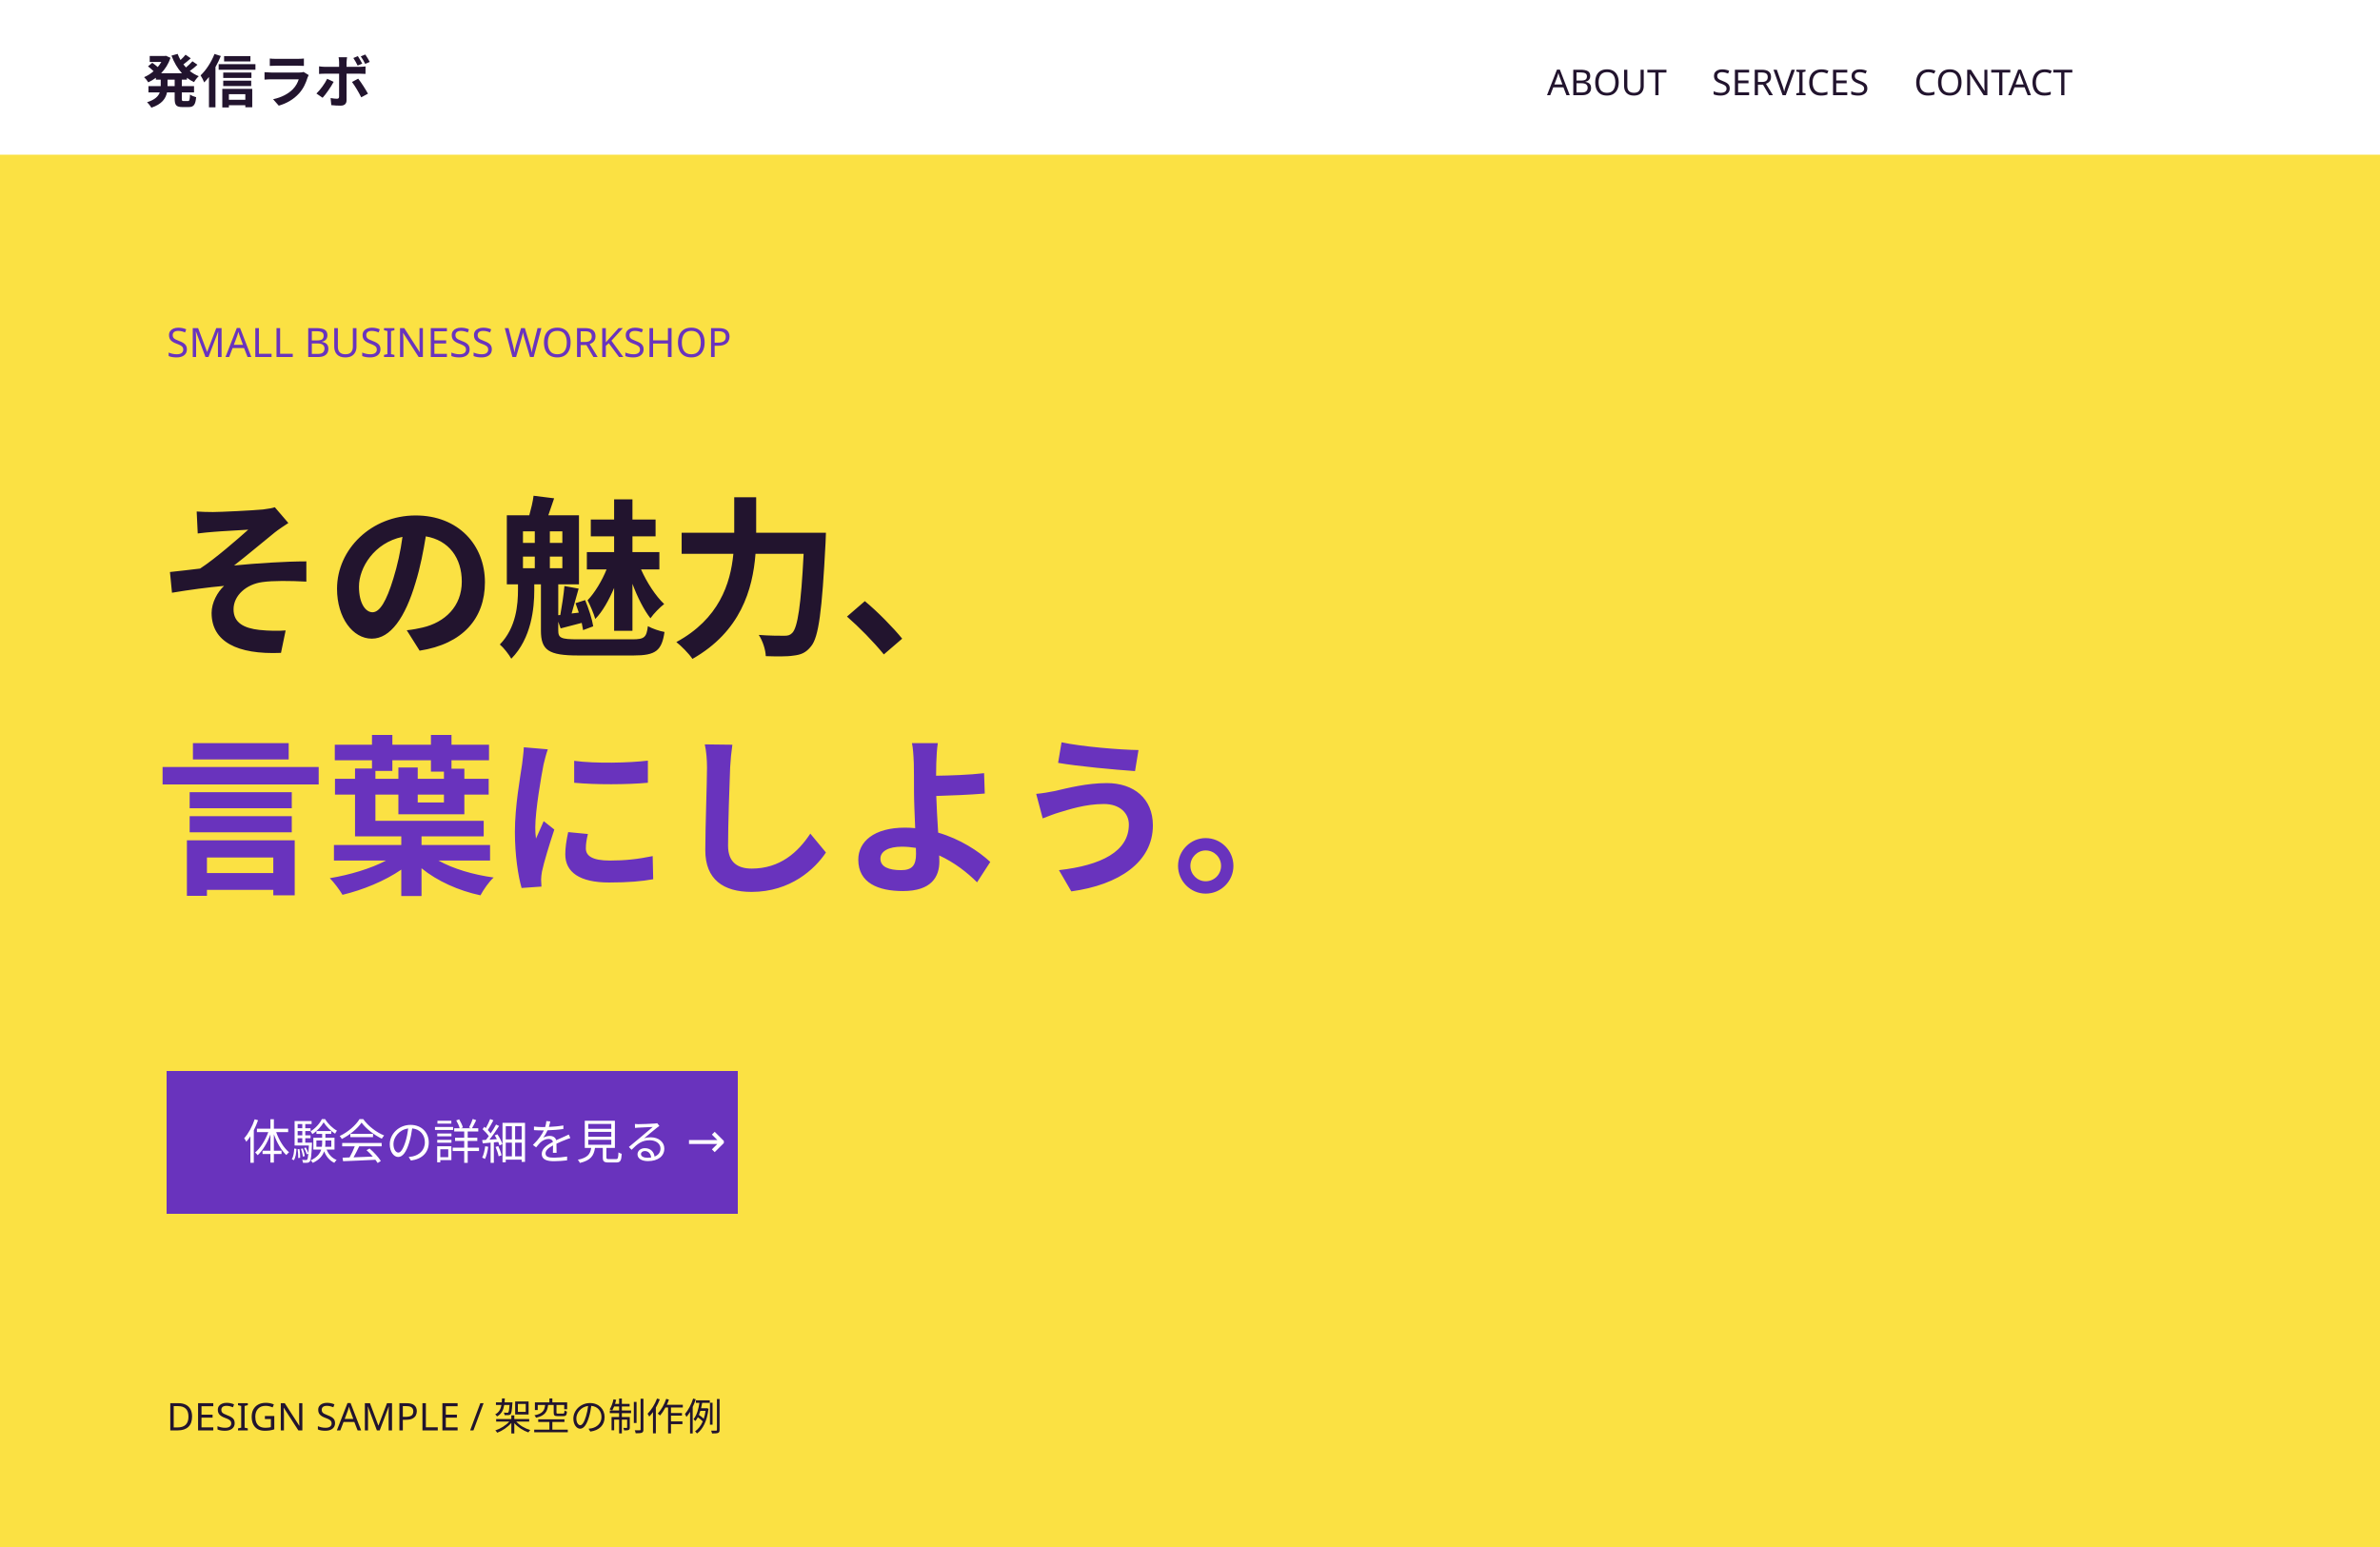
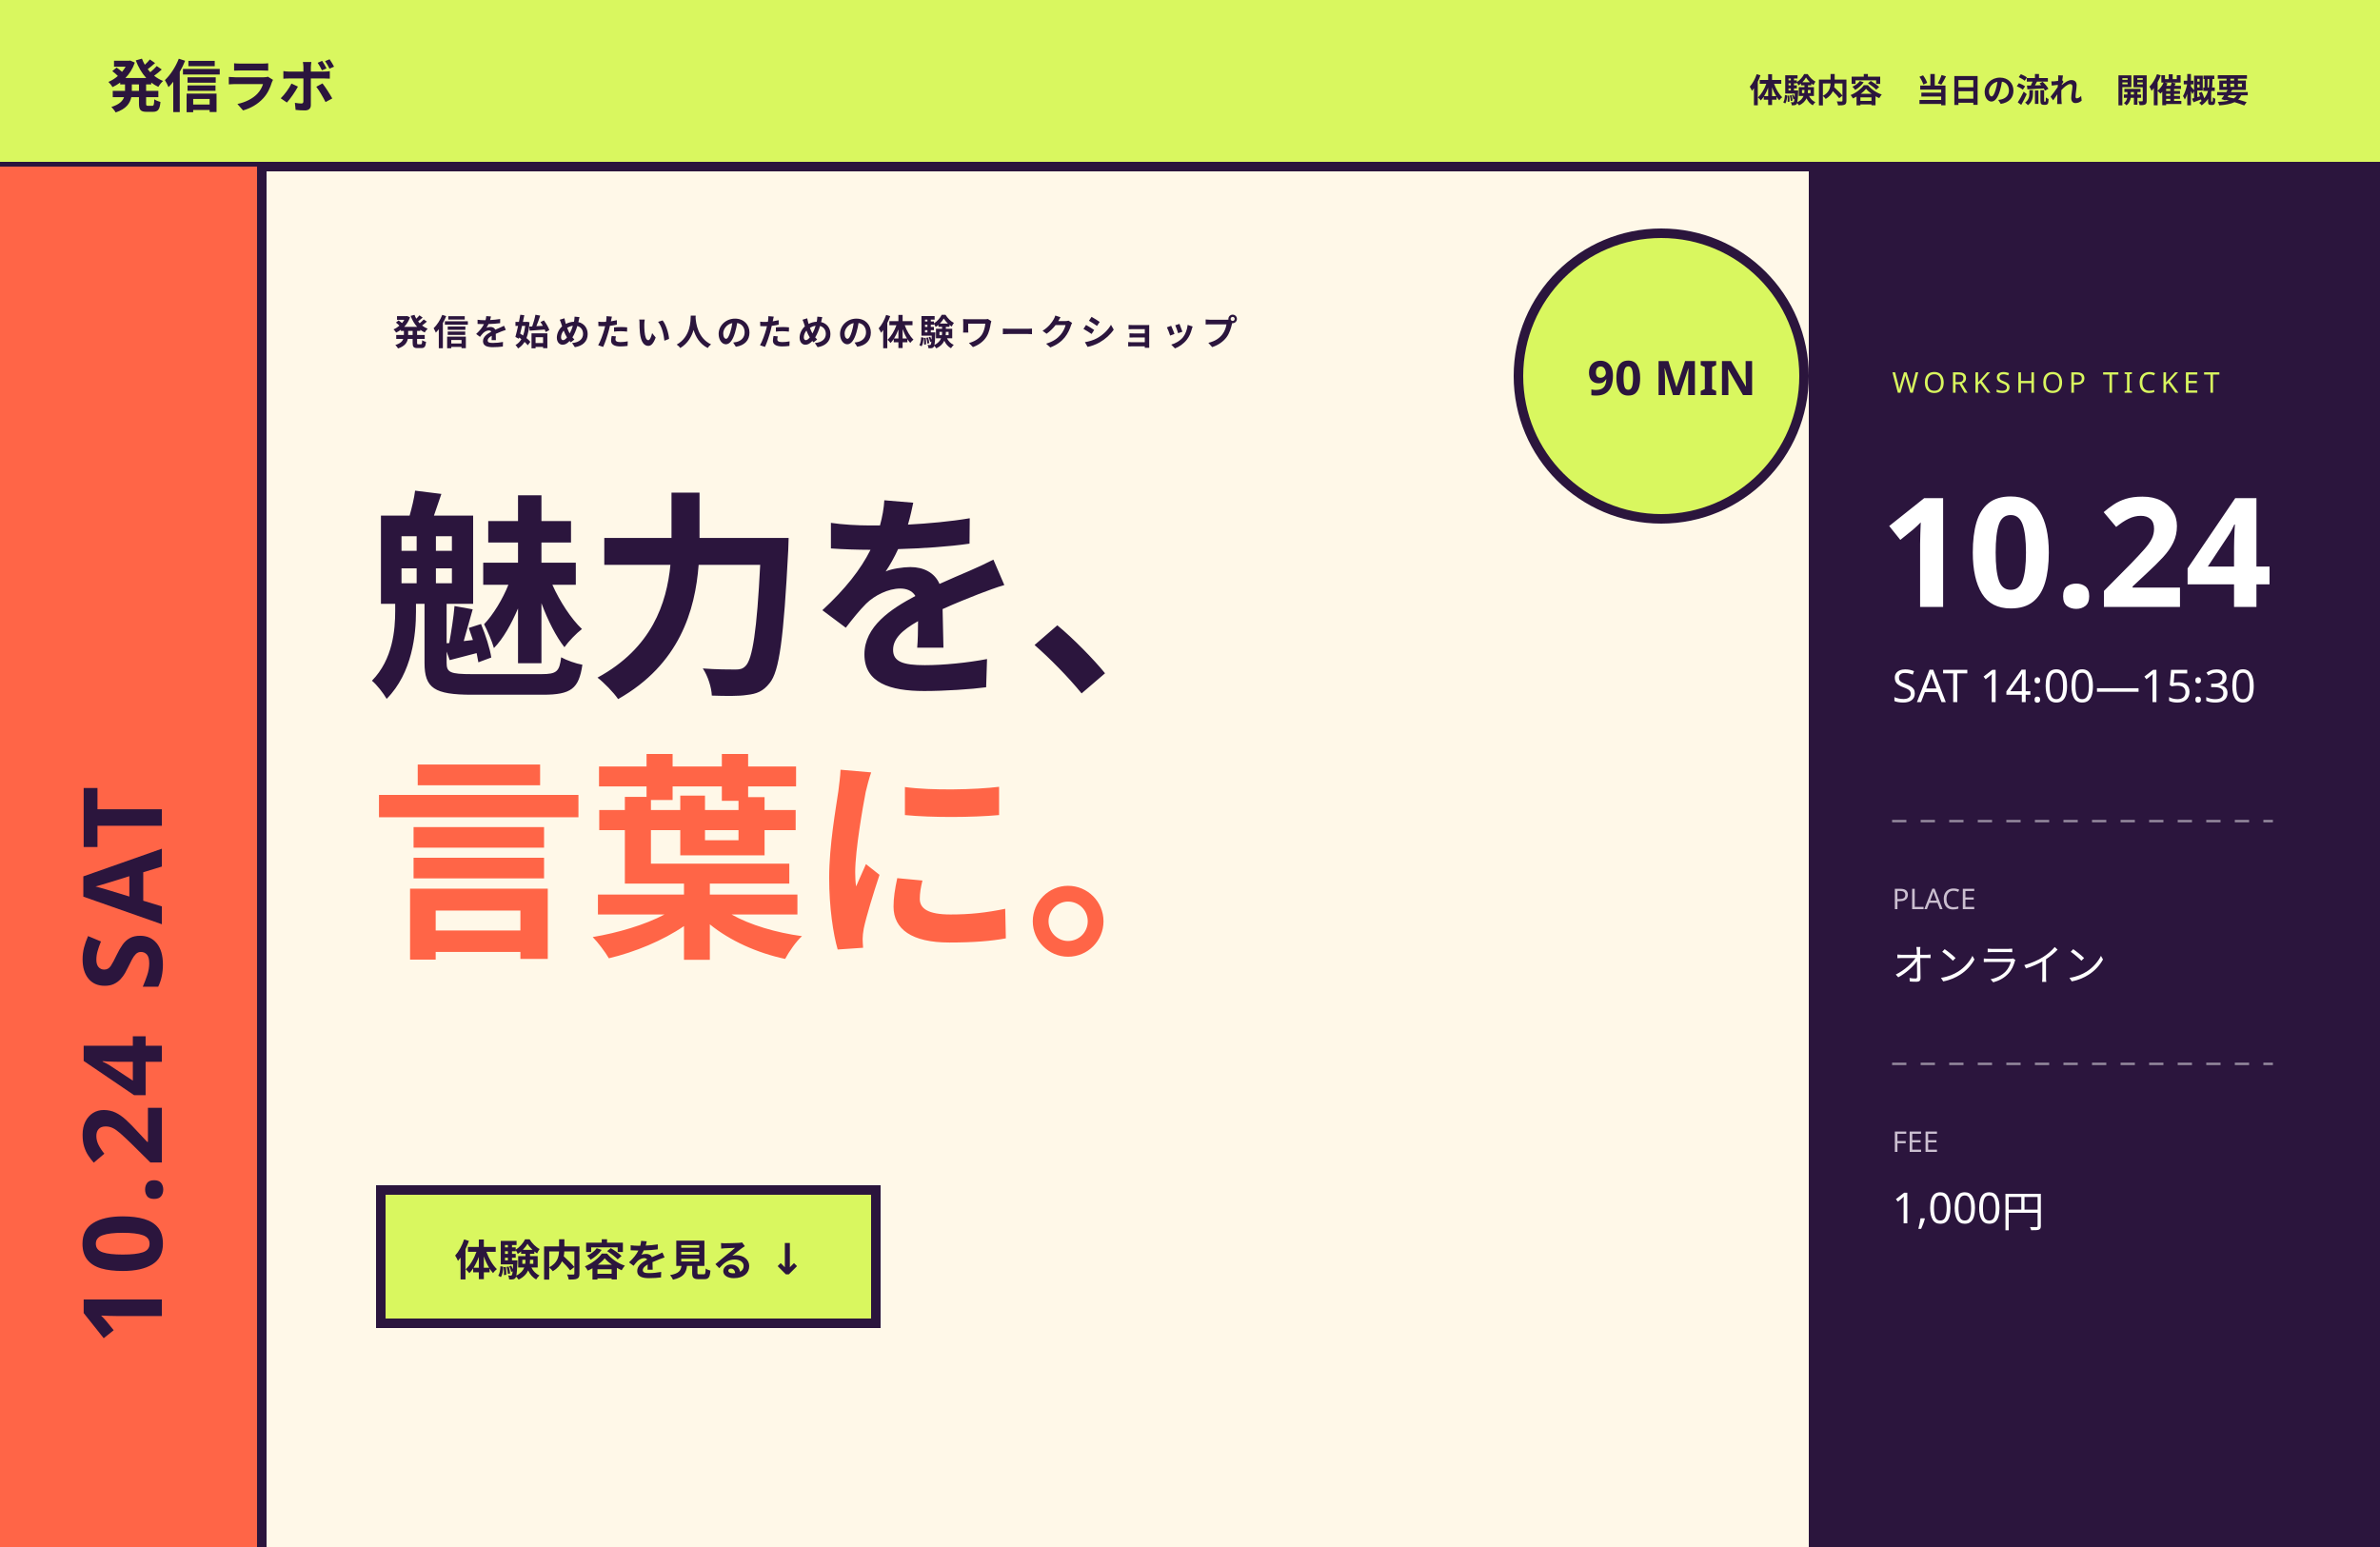
- <svg xmlns="http://www.w3.org/2000/svg" width="1000" height="650" viewBox="0 0 1000 650">
-   <rect width="1000" height="650" fill="#fbe143" />
-   <rect width="1000" height="65" fill="white" />
-   <text x="60" y="43" font-family="sans-serif" font-size="24" font-weight="bold" fill="#22142e">発信ラボ</text>
-   <text x="650" y="40" font-family="sans-serif" font-size="15" fill="#22142e">ABOUT　 SERVICES　 CONTACT</text>
-   <text x="70" y="150" font-family="sans-serif" font-size="17" fill="#6933bd">SMALL BUSINESS WORKSHOP</text>
-   <text x="65" y="270" font-family="sans-serif" font-size="72" font-weight="bold" fill="#22142e">その魅力、</text>
-   <text x="65" y="370" font-family="sans-serif" font-size="72" font-weight="bold" fill="#6933bd">言葉にしよう。</text>
-   <rect x="70" y="450" width="240" height="60" fill="#6933bd" />
-   <text x="102" y="487" font-family="sans-serif" font-size="20" fill="white">体験会の詳細を見る →</text>
-   <text x="70" y="601" font-family="sans-serif" font-size="16" fill="#22142e">DESIGN SAMPLE / 架空の制作例</text>
+ <svg xmlns="http://www.w3.org/2000/svg" width="1000" height="650" viewBox="0 0 1000 650" role="img" aria-labelledby="title desc">
+   <rect width="1000" height="650" fill="#fff8e8" />
+   <rect width="1000" height="70" fill="#d9f75f" />
+   <line x1="0" y1="70" x2="1000" y2="70" stroke="#2b153d" stroke-width="4" />
+   <text x="45" y="45" font-family="sans-serif" font-size="24" font-weight="bold" fill="#2b153d">発信ラボ</text>
+   <text x="735" y="43" font-family="sans-serif" font-size="14" font-weight="bold" fill="#2b153d">体験内容　当日の流れ　開催概要</text>
+   <rect x="0" y="70" width="110" height="580" fill="#ff6547" />
+   <line x1="110" y1="70" x2="110" y2="650" stroke="#2b153d" stroke-width="4" />
+   <g transform="translate(68 565) rotate(-90)">
+     <text font-family="sans-serif" font-size="46" font-weight="bold" letter-spacing="3" fill="#2b153d">10.24 SAT</text>
+   </g>
+   <text x="165" y="145" font-family="sans-serif" font-size="15" font-weight="bold" letter-spacing="2" fill="#2b153d">発信を始めたい人のための体験ワークショップ</text>
+   <text x="155" y="285" font-family="sans-serif" font-size="92" font-weight="900" fill="#2b153d">魅力を、</text>
+   <text x="155" y="395" font-family="sans-serif" font-size="92" font-weight="900" fill="#ff6547">言葉に。</text>
+   <circle cx="698" cy="158" r="60" fill="#d9f75f" stroke="#2b153d" stroke-width="4" />
+   <text x="667" y="166" font-family="sans-serif" font-size="20" font-weight="bold" fill="#2b153d">90 MIN</text>
+   <rect x="760" y="70" width="240" height="580" fill="#2b153d" />
+   <text x="795" y="165" font-family="sans-serif" font-size="12" letter-spacing="2" fill="#d9f75f">WORKSHOP TICKET</text>
+   <text x="790" y="255" font-family="sans-serif" font-size="64" font-weight="bold" fill="white">10.24</text>
+   <text x="795" y="295" font-family="sans-serif" font-size="19" fill="white">SAT 14:00—15:30</text>
+   <line x1="795" y1="345" x2="955" y2="345" stroke="white" stroke-dasharray="6 6" opacity=".5" />
+   <text x="795" y="382" font-family="sans-serif" font-size="12" fill="#cbbfd0">PLACE</text>
+   <text x="795" y="412" font-family="sans-serif" font-size="18" fill="white">オンライン</text>
+   <line x1="795" y1="447" x2="955" y2="447" stroke="white" stroke-dasharray="6 6" opacity=".5" />
+   <text x="795" y="484" font-family="sans-serif" font-size="12" fill="#cbbfd0">FEE</text>
+   <text x="795" y="514" font-family="sans-serif" font-size="18" fill="white">1,000円</text>
+   <rect x="160" y="500" width="208" height="56" fill="#d9f75f" stroke="#2b153d" stroke-width="4" />
+   <text x="191" y="536" font-family="sans-serif" font-size="18" font-weight="bold" fill="#2b153d">体験内容を見る ↓</text>
</svg>
